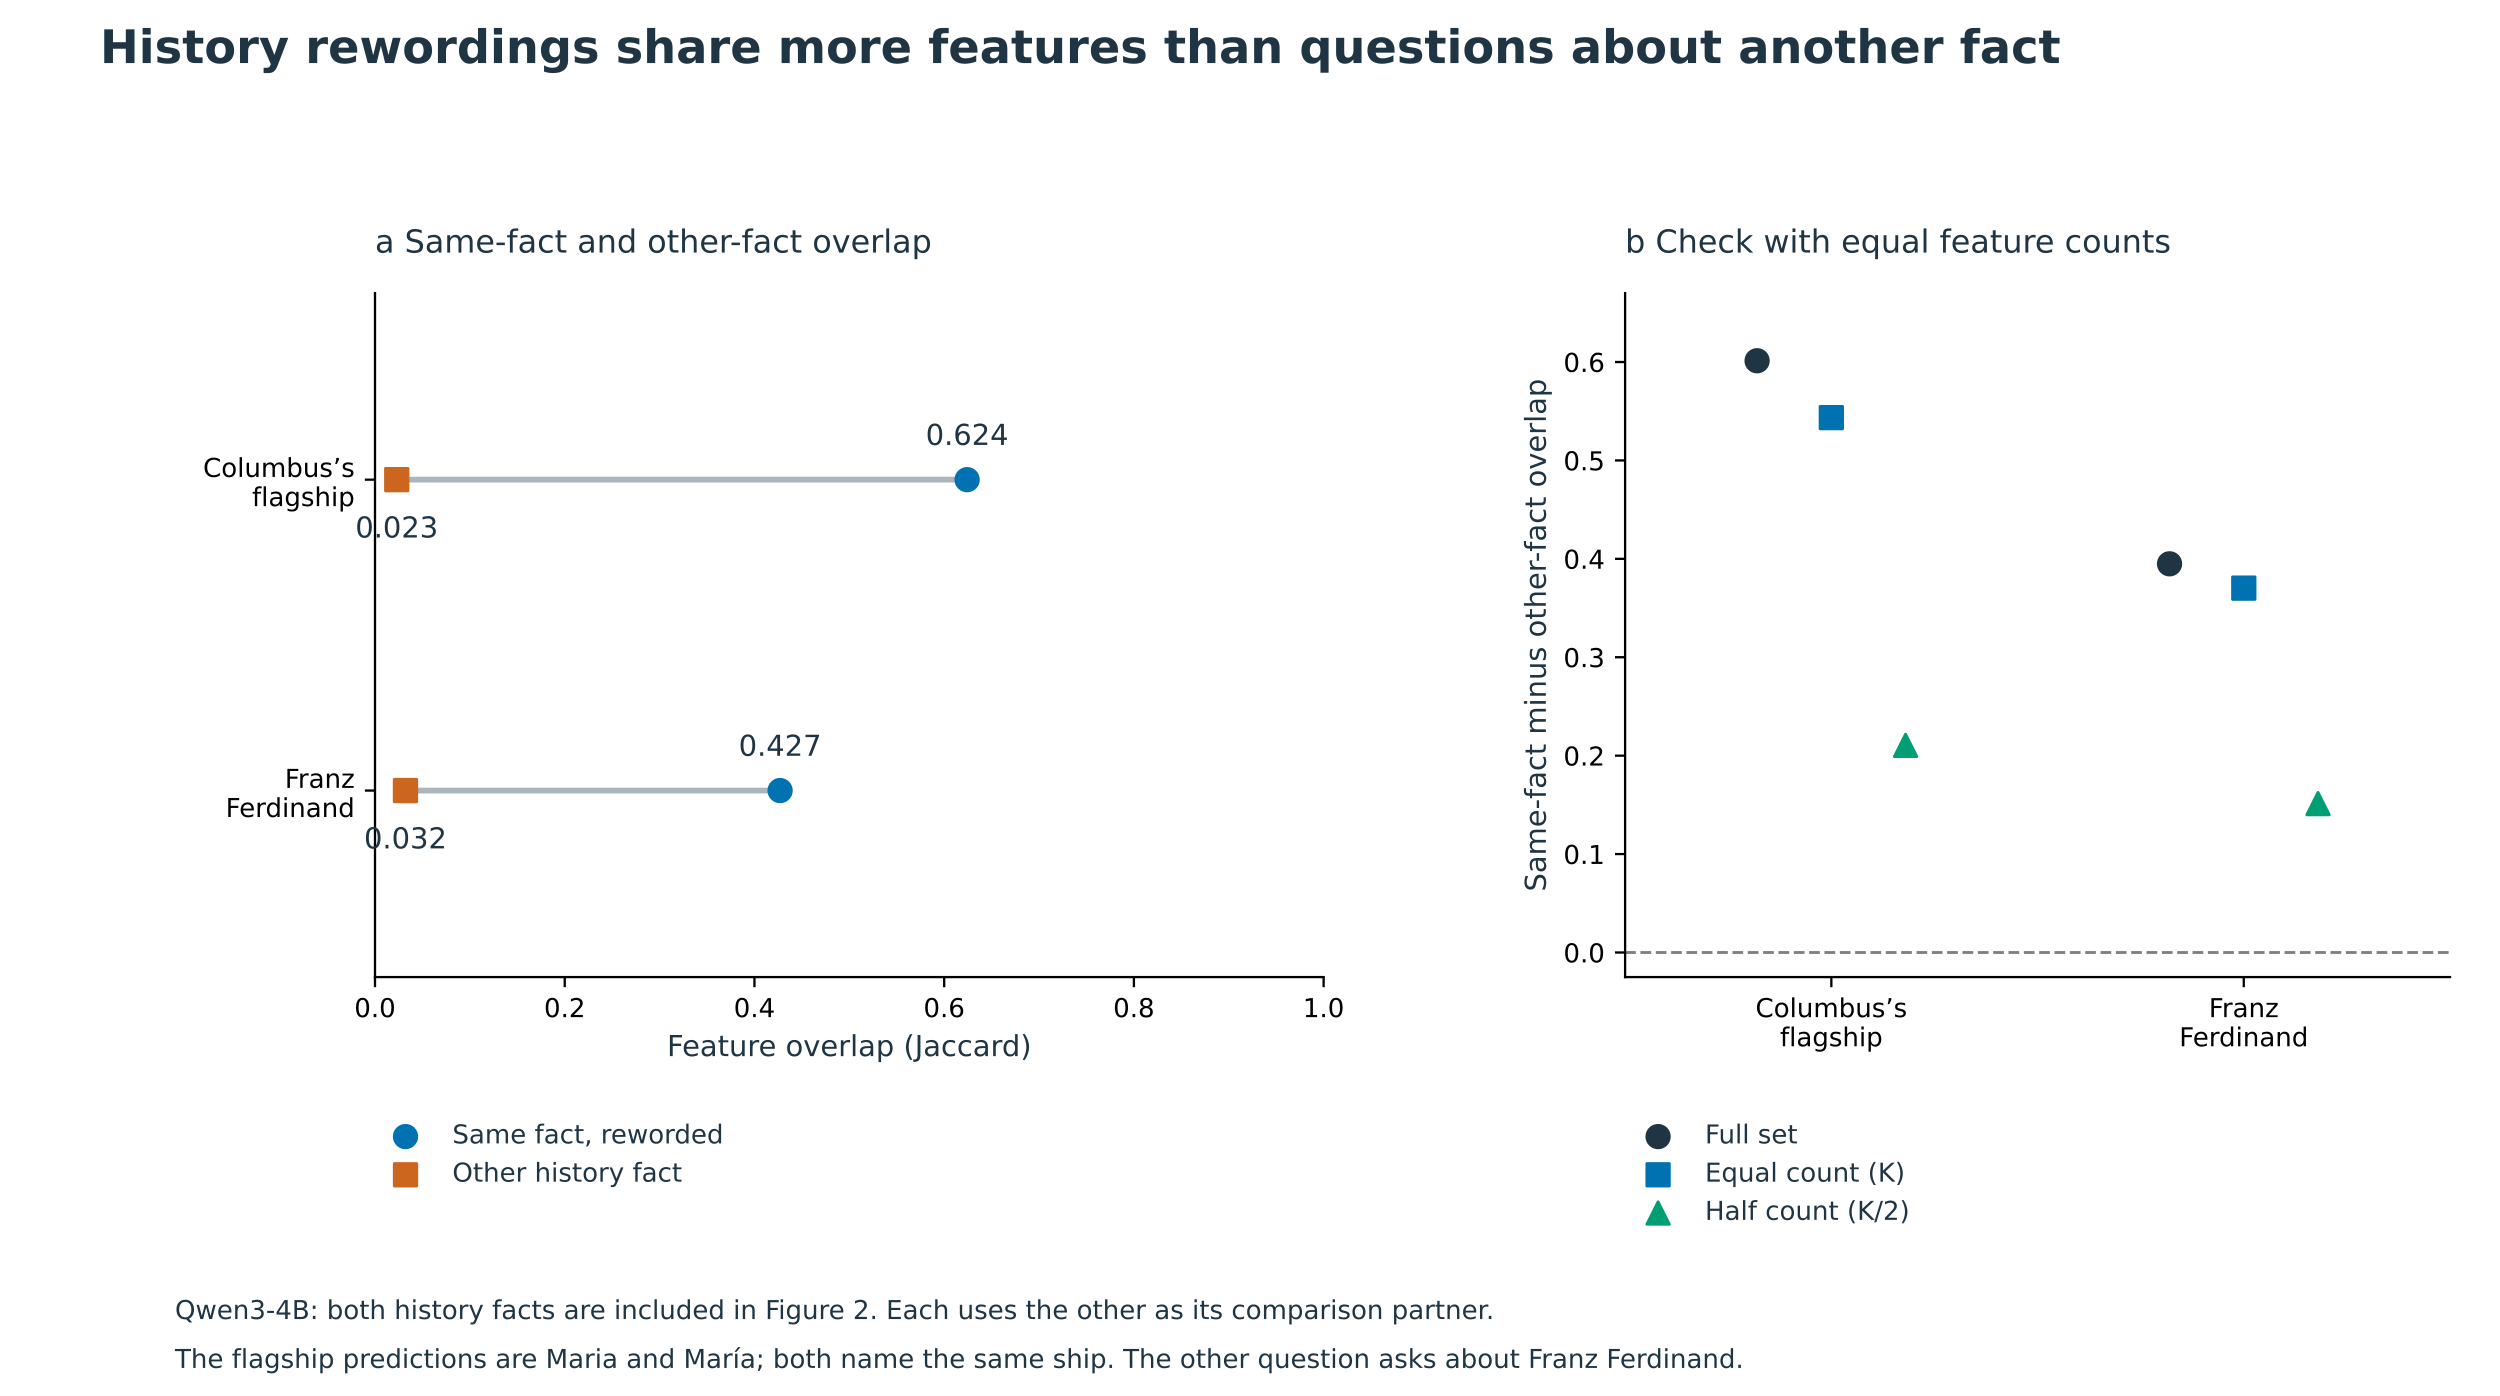
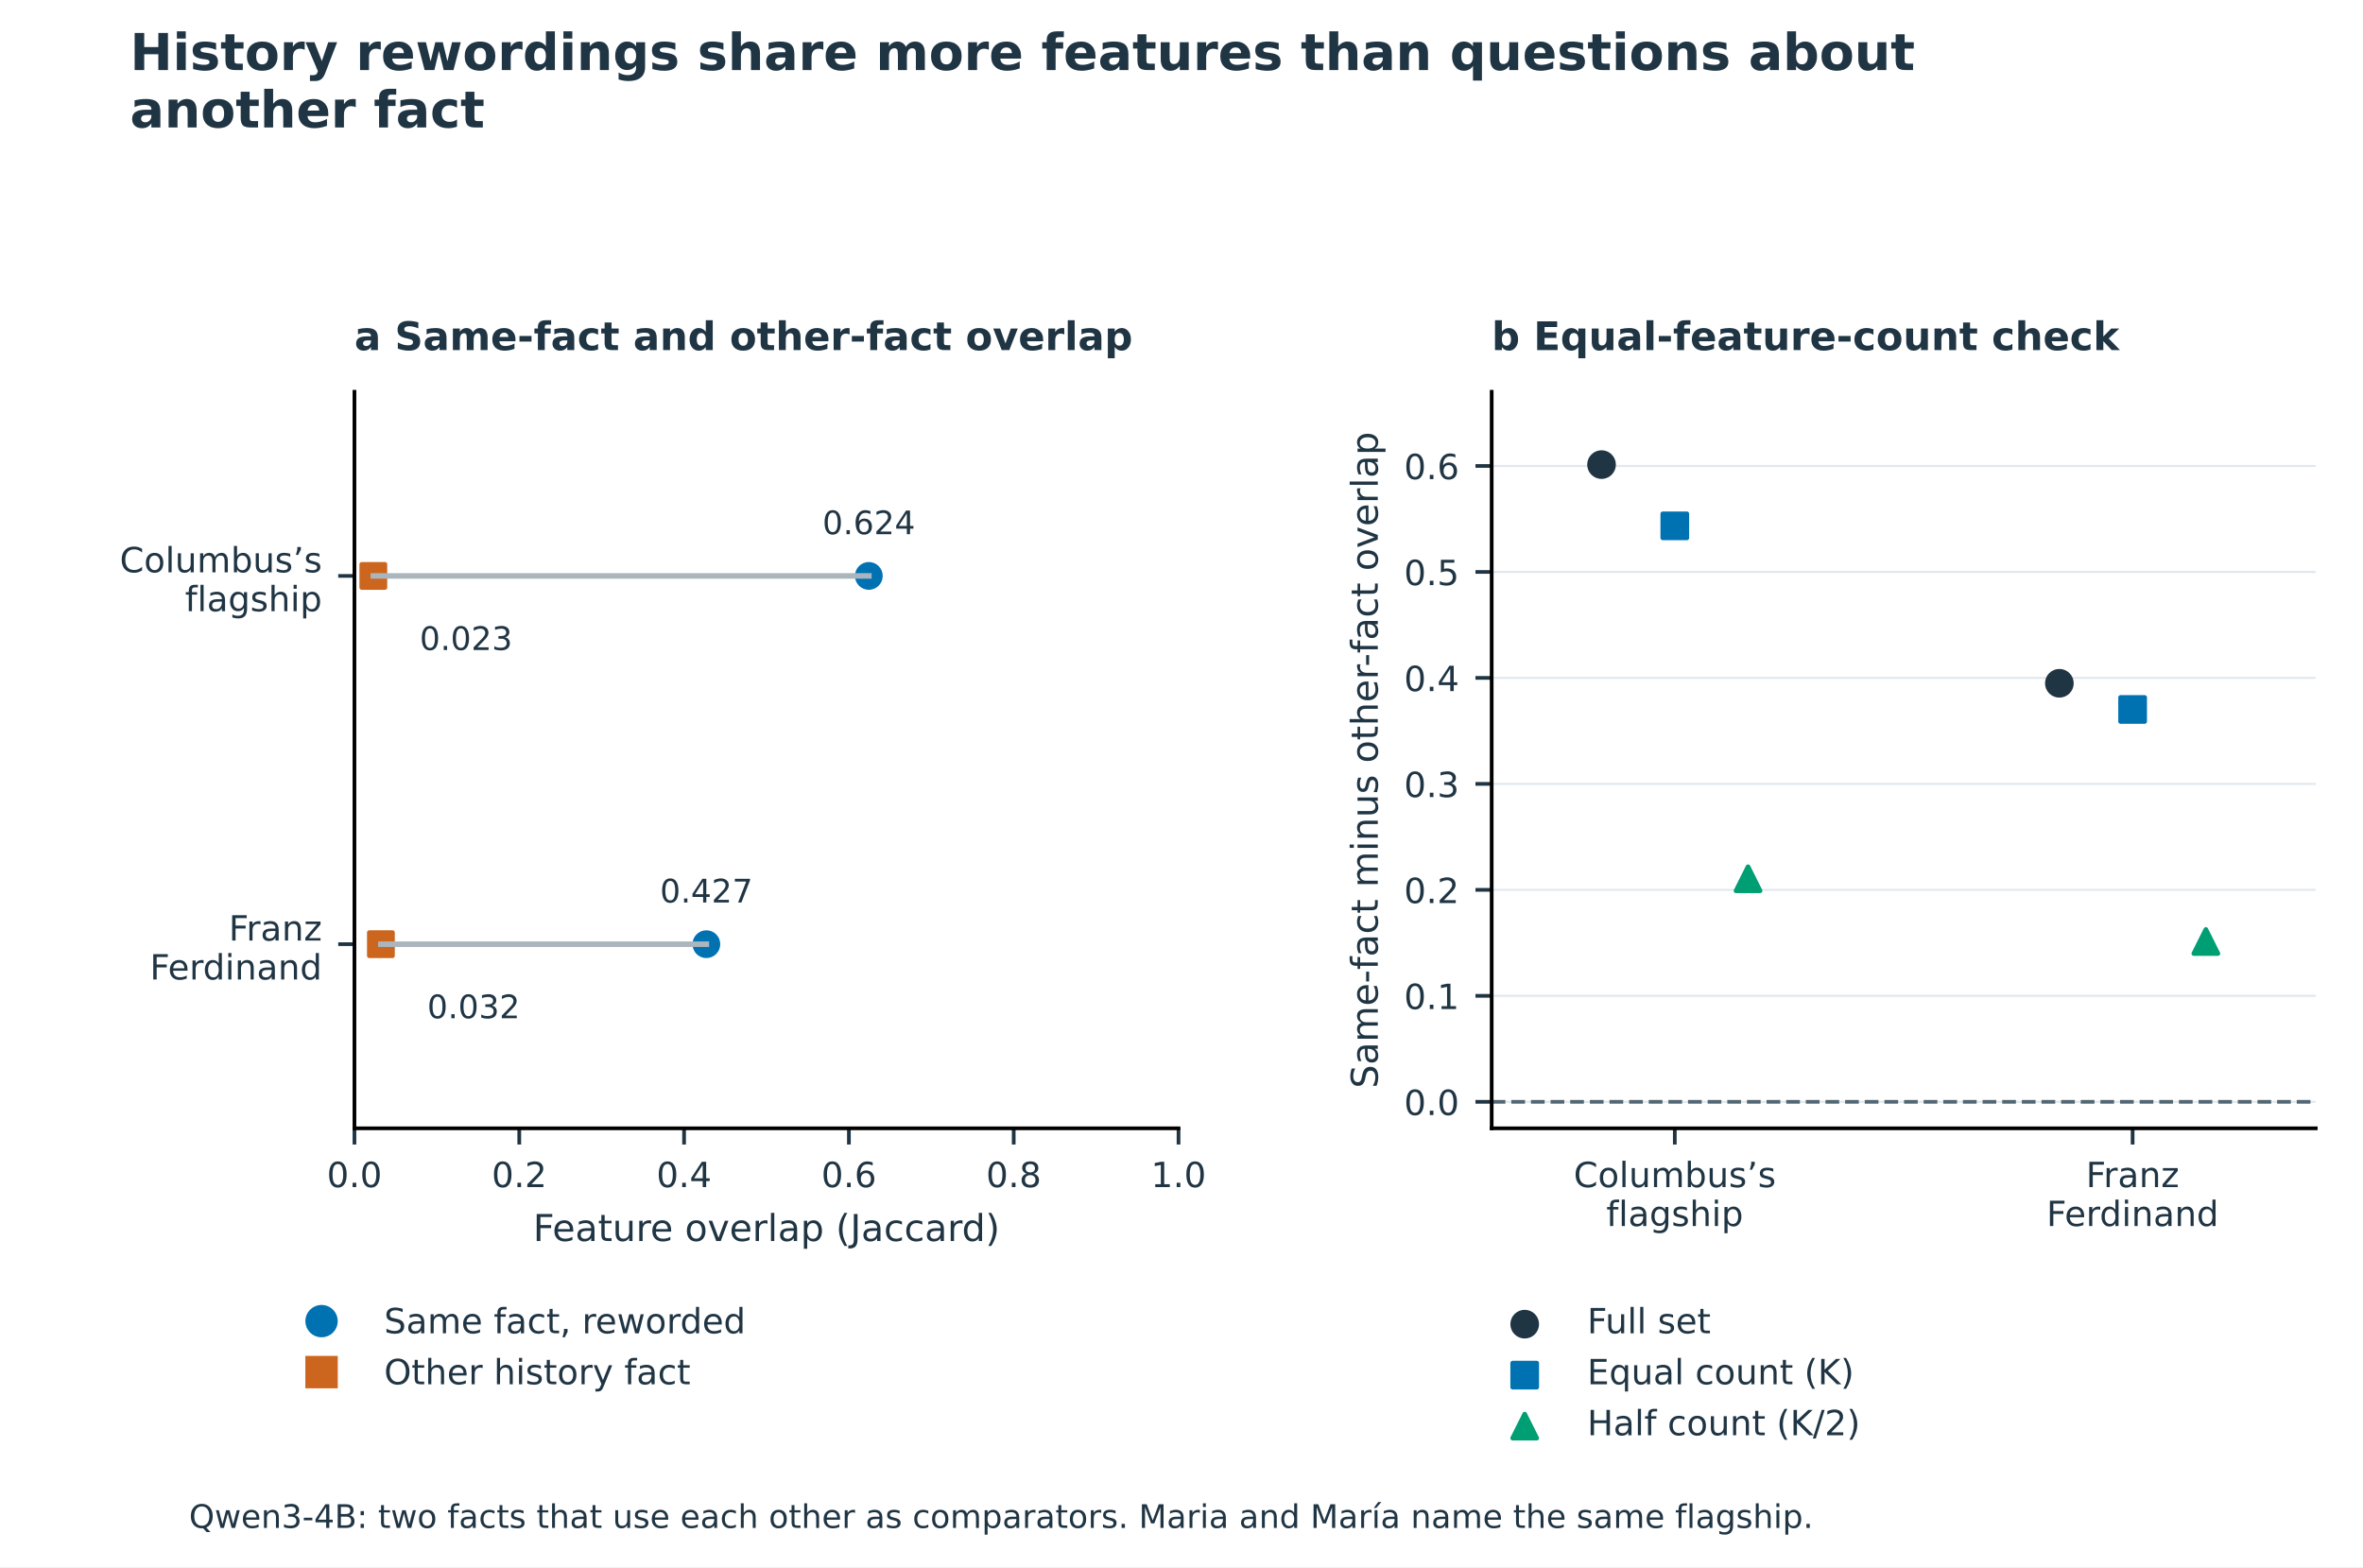
- <svg xmlns="http://www.w3.org/2000/svg" xmlns:xlink="http://www.w3.org/1999/xlink" width="864pt" height="482.4pt" viewBox="0 0 864 482.4" version="1.1">
+ <svg xmlns="http://www.w3.org/2000/svg" xmlns:xlink="http://www.w3.org/1999/xlink" width="510.236pt" height="338.4pt" viewBox="0 0 510.236 338.4" version="1.1">
  <defs>
    <style type="text/css">*{stroke-linejoin: round; stroke-linecap: butt}</style>
  </defs>
  <g id="figure_1">
    <g id="patch_1">
-       <path d="M 0 482.4  L 864 482.4  L 864 0  L 0 0  z " style="fill: #ffffff" />
+       <path d="M 0 338.4  L 510.236 338.4  L 510.236 0  L 0 0  z " style="fill: #ffffff" />
    </g>
    <g id="axes_1">
      <g id="patch_2">
-         <path d="M 129.6 337.68  L 457.443 337.68  L 457.443 101.304  L 129.6 101.304  z " style="fill: #ffffff" />
+         <path d="M 76.535 243.648  L 254.475 243.648  L 254.475 84.6  L 76.535 84.6  z " style="fill: #ffffff" />
+       </g>
+       <g id="PathCollection_1">
+         <defs>
+           <path id="m65e1bdd984" d="M 0 2.5  C 0.663 2.5 1.299 2.237 1.768 1.768  C 2.237 1.299 2.5 0.663 2.5 0  C 2.5 -0.663 2.237 -1.299 1.768 -1.768  C 1.299 -2.237 0.663 -2.5 0 -2.5  C -0.663 -2.5 -1.299 -2.237 -1.768 -1.768  C -2.237 -1.299 -2.5 -0.663 -2.5 0  C -2.5 0.663 -2.237 1.299 -1.768 1.768  C -1.299 2.237 -0.663 2.5 0 2.5  z " style="stroke: #0072b2" />
+         </defs>
+         <g clip-path="url(#p263974d96a)">
+           <use xlink:href="#m65e1bdd984" x="187.604" y="124.362" style="fill: #0072b2; stroke: #0072b2" />
+         </g>
+       </g>
+       <g id="PathCollection_2">
+         <defs>
+           <path id="mbc647b4aac" d="M -2.5 2.5  L 2.5 2.5  L 2.5 -2.5  L -2.5 -2.5  z " style="stroke: #cc651d" />
+         </defs>
+         <g clip-path="url(#p263974d96a)">
+           <use xlink:href="#mbc647b4aac" x="80.612" y="124.362" style="fill: #cc651d; stroke: #cc651d" />
+         </g>
+       </g>
+       <g id="PathCollection_3">
+         <g clip-path="url(#p263974d96a)">
+           <use xlink:href="#m65e1bdd984" x="152.523" y="203.886" style="fill: #0072b2; stroke: #0072b2" />
+         </g>
+       </g>
+       <g id="PathCollection_4">
+         <g clip-path="url(#p263974d96a)">
+           <use xlink:href="#mbc647b4aac" x="82.248" y="203.886" style="fill: #cc651d; stroke: #cc651d" />
+         </g>
      </g>
      <g id="matplotlib.axis_1">
        <g id="xtick_1">
          <g id="line2d_1">
            <defs>
-               <path id="m404254a4e1" d="M 0 0  L 0 3.5  " style="stroke: #000000; stroke-width: 0.8" />
+               <path id="m24f43f0d2e" d="M 0 0  L 0 3.5  " style="stroke: #203544; stroke-width: 0.8" />
            </defs>
            <g>
-               <use xlink:href="#m404254a4e1" x="129.6" y="337.68" style="stroke: #000000; stroke-width: 0.8" />
+               <use xlink:href="#m24f43f0d2e" x="76.535" y="243.648" style="fill: #203544; stroke: #203544; stroke-width: 0.8" />
            </g>
          </g>
          <g id="text_1">
-             <text style="font-size: 9px; font-family: 'DejaVu Sans'; text-anchor: middle" x="129.6" y="351.519" transform="rotate(-0 129.6 351.5186)">0.0</text>
+             <text style="font-size: 7.5px; font-family: 'DejaVu Sans'; text-anchor: middle; fill: #203544" x="76.535" y="256.347" transform="rotate(-0 76.53543 256.3468)">0.0</text>
          </g>
        </g>
        <g id="xtick_2">
          <g id="line2d_2">
            <g>
-               <use xlink:href="#m404254a4e1" x="195.169" y="337.68" style="stroke: #000000; stroke-width: 0.8" />
+               <use xlink:href="#m24f43f0d2e" x="112.123" y="243.648" style="fill: #203544; stroke: #203544; stroke-width: 0.8" />
            </g>
          </g>
          <g id="text_2">
-             <text style="font-size: 9px; font-family: 'DejaVu Sans'; text-anchor: middle" x="195.169" y="351.519" transform="rotate(-0 195.1685 351.5186)">0.2</text>
+             <text style="font-size: 7.5px; font-family: 'DejaVu Sans'; text-anchor: middle; fill: #203544" x="112.123" y="256.347" transform="rotate(-0 112.1233 256.3468)">0.2</text>
          </g>
        </g>
        <g id="xtick_3">
          <g id="line2d_3">
            <g>
-               <use xlink:href="#m404254a4e1" x="260.737" y="337.68" style="stroke: #000000; stroke-width: 0.8" />
+               <use xlink:href="#m24f43f0d2e" x="147.711" y="243.648" style="fill: #203544; stroke: #203544; stroke-width: 0.8" />
            </g>
          </g>
          <g id="text_3">
-             <text style="font-size: 9px; font-family: 'DejaVu Sans'; text-anchor: middle" x="260.737" y="351.519" transform="rotate(-0 260.737 351.5186)">0.4</text>
+             <text style="font-size: 7.5px; font-family: 'DejaVu Sans'; text-anchor: middle; fill: #203544" x="147.711" y="256.347" transform="rotate(-0 147.7112 256.3468)">0.4</text>
          </g>
        </g>
        <g id="xtick_4">
          <g id="line2d_4">
            <g>
-               <use xlink:href="#m404254a4e1" x="326.306" y="337.68" style="stroke: #000000; stroke-width: 0.8" />
+               <use xlink:href="#m24f43f0d2e" x="183.299" y="243.648" style="fill: #203544; stroke: #203544; stroke-width: 0.8" />
            </g>
          </g>
          <g id="text_4">
-             <text style="font-size: 9px; font-family: 'DejaVu Sans'; text-anchor: middle" x="326.306" y="351.519" transform="rotate(-0 326.3055 351.5186)">0.6</text>
+             <text style="font-size: 7.5px; font-family: 'DejaVu Sans'; text-anchor: middle; fill: #203544" x="183.299" y="256.347" transform="rotate(-0 183.2991 256.3468)">0.6</text>
          </g>
        </g>
        <g id="xtick_5">
          <g id="line2d_5">
            <g>
-               <use xlink:href="#m404254a4e1" x="391.874" y="337.68" style="stroke: #000000; stroke-width: 0.8" />
+               <use xlink:href="#m24f43f0d2e" x="218.887" y="243.648" style="fill: #203544; stroke: #203544; stroke-width: 0.8" />
            </g>
          </g>
          <g id="text_5">
-             <text style="font-size: 9px; font-family: 'DejaVu Sans'; text-anchor: middle" x="391.874" y="351.519" transform="rotate(-0 391.8741 351.5186)">0.8</text>
+             <text style="font-size: 7.5px; font-family: 'DejaVu Sans'; text-anchor: middle; fill: #203544" x="218.887" y="256.347" transform="rotate(-0 218.8871 256.3468)">0.8</text>
          </g>
        </g>
        <g id="xtick_6">
          <g id="line2d_6">
            <g>
-               <use xlink:href="#m404254a4e1" x="457.443" y="337.68" style="stroke: #000000; stroke-width: 0.8" />
+               <use xlink:href="#m24f43f0d2e" x="254.475" y="243.648" style="fill: #203544; stroke: #203544; stroke-width: 0.8" />
            </g>
          </g>
          <g id="text_6">
-             <text style="font-size: 9px; font-family: 'DejaVu Sans'; text-anchor: middle" x="457.443" y="351.519" transform="rotate(-0 457.4426 351.5186)">1.0</text>
+             <text style="font-size: 7.5px; font-family: 'DejaVu Sans'; text-anchor: middle; fill: #203544" x="254.475" y="256.347" transform="rotate(-0 254.475 256.3468)">1.0</text>
          </g>
        </g>
        <g id="text_7">
-           <text style="font-size: 10px; font-family: 'DejaVu Sans'; text-anchor: middle; fill: #203544" x="293.521" y="364.989" transform="rotate(-0 293.5213 364.9887)">Feature overlap (Jaccard)</text>
+           <text style="font-size: 8px; font-family: 'DejaVu Sans'; text-anchor: middle; fill: #203544" x="165.505" y="267.985" transform="rotate(-0 165.5052 267.9853)">Feature overlap (Jaccard)</text>
        </g>
      </g>
      <g id="matplotlib.axis_2">
        <g id="ytick_1">
          <g id="line2d_7">
            <defs>
-               <path id="m08bac86998" d="M 0 0  L -3.5 0  " style="stroke: #000000; stroke-width: 0.8" />
+               <path id="m88d6ec4f6f" d="M 0 0  L -3.5 0  " style="stroke: #203544; stroke-width: 0.8" />
            </defs>
            <g>
-               <use xlink:href="#m08bac86998" x="129.6" y="165.77" style="stroke: #000000; stroke-width: 0.8" />
+               <use xlink:href="#m88d6ec4f6f" x="76.535" y="124.362" style="fill: #203544; stroke: #203544; stroke-width: 0.8" />
            </g>
          </g>
          <g id="text_8">
-             <text style="font-size: 9px; font-family: 'DejaVu Sans'" transform="translate(70.18344 164.8343)">Columbus’s</text>
-             <text style="font-size: 9px; font-family: 'DejaVu Sans'" transform="translate(87.09641 174.9124)">flagship</text>
+             <text style="font-size: 7.5px; font-family: 'DejaVu Sans'; fill: #203544" transform="translate(25.85496 123.5821)">Columbus’s</text>
+             <text style="font-size: 7.5px; font-family: 'DejaVu Sans'; fill: #203544" transform="translate(39.94911 131.9805)">flagship</text>
          </g>
        </g>
        <g id="ytick_2">
          <g id="line2d_8">
            <g>
-               <use xlink:href="#m08bac86998" x="129.6" y="273.214" style="stroke: #000000; stroke-width: 0.8" />
+               <use xlink:href="#m88d6ec4f6f" x="76.535" y="203.886" style="fill: #203544; stroke: #203544; stroke-width: 0.8" />
            </g>
          </g>
          <g id="text_9">
-             <text style="font-size: 9px; font-family: 'DejaVu Sans'" transform="translate(98.43359 272.278)">Franz</text>
-             <text style="font-size: 9px; font-family: 'DejaVu Sans'" transform="translate(77.98812 282.356)">Ferdinand</text>
+             <text style="font-size: 7.5px; font-family: 'DejaVu Sans'; fill: #203544" transform="translate(49.39676 203.1061)">Franz</text>
+             <text style="font-size: 7.5px; font-family: 'DejaVu Sans'; fill: #203544" transform="translate(32.35887 211.5045)">Ferdinand</text>
          </g>
        </g>
      </g>
      <g id="line2d_9">
-         <path d="M 137.111 165.77  L 334.237 165.77  " clip-path="url(#pac87041b90)" style="fill: none; stroke: #aab5bd; stroke-width: 2; stroke-linecap: square" />
+         <path d="M 80.612 124.362  L 187.604 124.362  " clip-path="url(#p263974d96a)" style="fill: none; stroke: #aab5bd; stroke-width: 1.2; stroke-linecap: square" />
      </g>
      <g id="line2d_10">
-         <path d="M 140.124 273.214  L 269.602 273.214  " clip-path="url(#pac87041b90)" style="fill: none; stroke: #aab5bd; stroke-width: 2; stroke-linecap: square" />
+         <path d="M 82.248 203.886  L 152.523 203.886  " clip-path="url(#p263974d96a)" style="fill: none; stroke: #aab5bd; stroke-width: 1.2; stroke-linecap: square" />
      </g>
      <g id="patch_3">
-         <path d="M 129.6 337.68  L 129.6 101.304  " style="fill: none; stroke: #000000; stroke-width: 0.8; stroke-linejoin: miter; stroke-linecap: square" />
+         <path d="M 76.535 243.648  L 76.535 84.6  " style="fill: none; stroke: #000000; stroke-width: 0.8; stroke-linejoin: miter; stroke-linecap: square" />
      </g>
      <g id="patch_4">
-         <path d="M 129.6 337.68  L 457.443 337.68  " style="fill: none; stroke: #000000; stroke-width: 0.8; stroke-linejoin: miter; stroke-linecap: square" />
-       </g>
-       <g id="PathCollection_1">
-         <defs>
-           <path id="mde30de7297" d="M 0 3.873  C 1.027 3.873 2.012 3.465 2.739 2.739  C 3.465 2.012 3.873 1.027 3.873 0  C 3.873 -1.027 3.465 -2.012 2.739 -2.739  C 2.012 -3.465 1.027 -3.873 0 -3.873  C -1.027 -3.873 -2.012 -3.465 -2.739 -2.739  C -3.465 -2.012 -3.873 -1.027 -3.873 0  C -3.873 1.027 -3.465 2.012 -2.739 2.739  C -2.012 3.465 -1.027 3.873 0 3.873  z " style="stroke: #0072b2" />
-         </defs>
-         <g clip-path="url(#pac87041b90)">
-           <use xlink:href="#mde30de7297" x="334.237" y="165.77" style="fill: #0072b2; stroke: #0072b2" />
-         </g>
+         <path d="M 76.535 243.648  L 254.475 243.648  " style="fill: none; stroke: #000000; stroke-width: 0.8; stroke-linejoin: miter; stroke-linecap: square" />
      </g>
      <g id="text_10">
-         <text style="font-size: 10px; font-family: 'DejaVu Sans'; text-anchor: middle; fill: #203544" x="334.237" y="153.77" transform="rotate(-0 334.2367 153.7702)">0.624</text>
-       </g>
-       <g id="PathCollection_2">
-         <defs>
-           <path id="m3036080f7c" d="M -3.873 3.873  L 3.873 3.873  L 3.873 -3.873  L -3.873 -3.873  z " style="stroke: #cc651d" />
-         </defs>
-         <g clip-path="url(#pac87041b90)">
-           <use xlink:href="#m3036080f7c" x="137.111" y="165.77" style="fill: #cc651d; stroke: #cc651d" />
-         </g>
+         <text style="font-size: 7px; font-family: 'DejaVu Sans'; text-anchor: middle; fill: #203544" x="187.604" y="115.362" transform="rotate(-0 187.6039 115.362)">0.624</text>
      </g>
      <g id="text_11">
-         <text style="font-size: 10px; font-family: 'DejaVu Sans'; text-anchor: middle; fill: #203544" x="137.111" y="185.77" transform="rotate(-0 137.1107 185.7702)">0.023</text>
-       </g>
-       <g id="PathCollection_3">
-         <g clip-path="url(#pac87041b90)">
-           <use xlink:href="#mde30de7297" x="269.602" y="273.214" style="fill: #0072b2; stroke: #0072b2" />
-         </g>
+         <text style="font-size: 7px; font-family: 'DejaVu Sans'; text-anchor: start; fill: #203544" x="90.612" y="140.362" transform="rotate(-0 90.61194 140.362)">0.023</text>
      </g>
      <g id="text_12">
-         <text style="font-size: 10px; font-family: 'DejaVu Sans'; text-anchor: middle; fill: #203544" x="269.602" y="261.214" transform="rotate(-0 269.602 261.2138)">0.427</text>
-       </g>
-       <g id="PathCollection_4">
-         <g clip-path="url(#pac87041b90)">
-           <use xlink:href="#m3036080f7c" x="140.124" y="273.214" style="fill: #cc651d; stroke: #cc651d" />
-         </g>
+         <text style="font-size: 7px; font-family: 'DejaVu Sans'; text-anchor: middle; fill: #203544" x="152.523" y="194.886" transform="rotate(-0 152.5228 194.886)">0.427</text>
      </g>
      <g id="text_13">
-         <text style="font-size: 10px; font-family: 'DejaVu Sans'; text-anchor: middle; fill: #203544" x="140.124" y="293.214" transform="rotate(-0 140.1243 293.2138)">0.032</text>
+         <text style="font-size: 7px; font-family: 'DejaVu Sans'; text-anchor: start; fill: #203544" x="92.248" y="219.886" transform="rotate(-0 92.2476 219.886)">0.032</text>
      </g>
      <g id="text_14">
-         <text style="font-size: 11px; font-family: 'DejaVu Sans'; text-anchor: start; fill: #203544" x="129.6" y="87.304" transform="rotate(-0 129.6 87.304)">a  Same-fact and other-fact overlap</text>
+         <text style="font-weight: 700; font-size: 8.5px; font-family: 'DejaVu Sans'; text-anchor: start; fill: #203544" x="76.535" y="75.6" transform="rotate(-0 76.53543 75.6)">a  Same-fact and other-fact overlap</text>
      </g>
      <g id="legend_1">
-         <g id="PathCollection_5">
+         <g id="line2d_11">
+           <defs>
+             <path id="m28b3f354b6" d="M 0 3  C 0.796 3 1.559 2.684 2.121 2.121  C 2.684 1.559 3 0.796 3 0  C 3 -0.796 2.684 -1.559 2.121 -2.121  C 1.559 -2.684 0.796 -3 0 -3  C -0.796 -3 -1.559 -2.684 -2.121 -2.121  C -2.684 -1.559 -3 -0.796 -3 0  C -3 0.796 -2.684 1.559 -2.121 2.121  C -1.559 2.684 -0.796 3 0 3  z " style="stroke: #0072b2" />
+           </defs>
          <g>
-             <use xlink:href="#mde30de7297" x="140.143" y="392.804" style="fill: #0072b2; stroke: #0072b2" />
+             <use xlink:href="#m28b3f354b6" x="69.433" y="285.281" style="fill: #0072b2; stroke: #0072b2" />
          </g>
        </g>
        <g id="text_15">
-           <text style="font-size: 9px; font-family: 'DejaVu Sans'; text-anchor: start; fill: #203544" x="156.343" y="395.166" transform="rotate(-0 156.3431 395.1663)">Same fact, reworded</text>
-         </g>
-         <g id="PathCollection_6">
+           <text style="font-size: 7.5px; font-family: 'DejaVu Sans'; text-anchor: start; fill: #203544" x="82.933" y="287.906" transform="rotate(-0 82.93269 287.9064)">Same fact, reworded</text>
+         </g>
+         <g id="line2d_12">
+           <defs>
+             <path id="m0d79f94859" d="M -3 3  L 3 3  L 3 -3  L -3 -3  z " style="stroke: #cc651d; stroke-linejoin: miter" />
+           </defs>
          <g>
-             <use xlink:href="#m3036080f7c" x="140.143" y="406.014" style="fill: #cc651d; stroke: #cc651d" />
+             <use xlink:href="#m0d79f94859" x="69.433" y="296.29" style="fill: #cc651d; stroke: #cc651d; stroke-linejoin: miter" />
          </g>
        </g>
        <g id="text_16">
-           <text style="font-size: 9px; font-family: 'DejaVu Sans'; text-anchor: start; fill: #203544" x="156.343" y="408.377" transform="rotate(-0 156.3431 408.3766)">Other history fact</text>
+           <text style="font-size: 7.5px; font-family: 'DejaVu Sans'; text-anchor: start; fill: #203544" x="82.933" y="298.915" transform="rotate(-0 82.93269 298.915)">Other history fact</text>
        </g>
      </g>
    </g>
    <g id="axes_2">
      <g id="patch_5">
-         <path d="M 561.639 337.68  L 846.72 337.68  L 846.72 101.304  L 561.639 101.304  z " style="fill: #ffffff" />
+         <path d="M 322.092 243.648  L 500.031 243.648  L 500.031 84.6  L 322.092 84.6  z " style="fill: #ffffff" />
+       </g>
+       <g id="matplotlib.axis_3">
+         <g id="xtick_7">
+           <g id="line2d_13">
+             <g>
+               <use xlink:href="#m24f43f0d2e" x="361.634" y="243.648" style="fill: #203544; stroke: #203544; stroke-width: 0.8" />
+             </g>
+           </g>
+           <g id="text_17">
+             <text style="font-size: 7.5px; font-family: 'DejaVu Sans'; fill: #203544" transform="translate(339.7939 256.3468)">Columbus’s</text>
+             <text style="font-size: 7.5px; font-family: 'DejaVu Sans'; fill: #203544" transform="translate(346.8409 264.7452)">flagship</text>
+           </g>
+         </g>
+         <g id="xtick_8">
+           <g id="line2d_14">
+             <g>
+               <use xlink:href="#m24f43f0d2e" x="460.489" y="243.648" style="fill: #203544; stroke: #203544; stroke-width: 0.8" />
+             </g>
+           </g>
+           <g id="text_18">
+             <text style="font-size: 7.5px; font-family: 'DejaVu Sans'; fill: #203544" transform="translate(450.42 256.3468)">Franz</text>
+             <text style="font-size: 7.5px; font-family: 'DejaVu Sans'; fill: #203544" transform="translate(441.9011 264.7452)">Ferdinand</text>
+           </g>
+         </g>
+       </g>
+       <g id="matplotlib.axis_4">
+         <g id="ytick_3">
+           <g id="line2d_15">
+             <path d="M 322.092 237.927  L 500.031 237.927  " clip-path="url(#p75a939b478)" style="fill: none; stroke: #d6e0e6; stroke-opacity: 0.75; stroke-width: 0.45; stroke-linecap: square" />
+           </g>
+           <g id="line2d_16">
+             <g>
+               <use xlink:href="#m88d6ec4f6f" x="322.092" y="237.927" style="fill: #203544; stroke: #203544; stroke-width: 0.8" />
+             </g>
+           </g>
+           <g id="text_19">
+             <text style="font-size: 7.5px; font-family: 'DejaVu Sans'; text-anchor: end; fill: #203544" x="315.092" y="240.776" transform="rotate(-0 315.092 240.7763)">0.0</text>
+           </g>
+         </g>
+         <g id="ytick_4">
+           <g id="line2d_17">
+             <path d="M 322.092 215.042  L 500.031 215.042  " clip-path="url(#p75a939b478)" style="fill: none; stroke: #d6e0e6; stroke-opacity: 0.75; stroke-width: 0.45; stroke-linecap: square" />
+           </g>
+           <g id="line2d_18">
+             <g>
+               <use xlink:href="#m88d6ec4f6f" x="322.092" y="215.042" style="fill: #203544; stroke: #203544; stroke-width: 0.8" />
+             </g>
+           </g>
+           <g id="text_20">
+             <text style="font-size: 7.5px; font-family: 'DejaVu Sans'; text-anchor: end; fill: #203544" x="315.092" y="217.892" transform="rotate(-0 315.092 217.8917)">0.1</text>
+           </g>
+         </g>
+         <g id="ytick_5">
+           <g id="line2d_19">
+             <path d="M 322.092 192.158  L 500.031 192.158  " clip-path="url(#p75a939b478)" style="fill: none; stroke: #d6e0e6; stroke-opacity: 0.75; stroke-width: 0.45; stroke-linecap: square" />
+           </g>
+           <g id="line2d_20">
+             <g>
+               <use xlink:href="#m88d6ec4f6f" x="322.092" y="192.158" style="fill: #203544; stroke: #203544; stroke-width: 0.8" />
+             </g>
+           </g>
+           <g id="text_21">
+             <text style="font-size: 7.5px; font-family: 'DejaVu Sans'; text-anchor: end; fill: #203544" x="315.092" y="195.007" transform="rotate(-0 315.092 195.0071)">0.2</text>
+           </g>
+         </g>
+         <g id="ytick_6">
+           <g id="line2d_21">
+             <path d="M 322.092 169.273  L 500.031 169.273  " clip-path="url(#p75a939b478)" style="fill: none; stroke: #d6e0e6; stroke-opacity: 0.75; stroke-width: 0.45; stroke-linecap: square" />
+           </g>
+           <g id="line2d_22">
+             <g>
+               <use xlink:href="#m88d6ec4f6f" x="322.092" y="169.273" style="fill: #203544; stroke: #203544; stroke-width: 0.8" />
+             </g>
+           </g>
+           <g id="text_22">
+             <text style="font-size: 7.5px; font-family: 'DejaVu Sans'; text-anchor: end; fill: #203544" x="315.092" y="172.122" transform="rotate(-0 315.092 172.1224)">0.3</text>
+           </g>
+         </g>
+         <g id="ytick_7">
+           <g id="line2d_23">
+             <path d="M 322.092 146.388  L 500.031 146.388  " clip-path="url(#p75a939b478)" style="fill: none; stroke: #d6e0e6; stroke-opacity: 0.75; stroke-width: 0.45; stroke-linecap: square" />
+           </g>
+           <g id="line2d_24">
+             <g>
+               <use xlink:href="#m88d6ec4f6f" x="322.092" y="146.388" style="fill: #203544; stroke: #203544; stroke-width: 0.8" />
+             </g>
+           </g>
+           <g id="text_23">
+             <text style="font-size: 7.5px; font-family: 'DejaVu Sans'; text-anchor: end; fill: #203544" x="315.092" y="149.238" transform="rotate(-0 315.092 149.2378)">0.4</text>
+           </g>
+         </g>
+         <g id="ytick_8">
+           <g id="line2d_25">
+             <path d="M 322.092 123.504  L 500.031 123.504  " clip-path="url(#p75a939b478)" style="fill: none; stroke: #d6e0e6; stroke-opacity: 0.75; stroke-width: 0.45; stroke-linecap: square" />
+           </g>
+           <g id="line2d_26">
+             <g>
+               <use xlink:href="#m88d6ec4f6f" x="322.092" y="123.504" style="fill: #203544; stroke: #203544; stroke-width: 0.8" />
+             </g>
+           </g>
+           <g id="text_24">
+             <text style="font-size: 7.5px; font-family: 'DejaVu Sans'; text-anchor: end; fill: #203544" x="315.092" y="126.353" transform="rotate(-0 315.092 126.3532)">0.5</text>
+           </g>
+         </g>
+         <g id="ytick_9">
+           <g id="line2d_27">
+             <path d="M 322.092 100.619  L 500.031 100.619  " clip-path="url(#p75a939b478)" style="fill: none; stroke: #d6e0e6; stroke-opacity: 0.75; stroke-width: 0.45; stroke-linecap: square" />
+           </g>
+           <g id="line2d_28">
+             <g>
+               <use xlink:href="#m88d6ec4f6f" x="322.092" y="100.619" style="fill: #203544; stroke: #203544; stroke-width: 0.8" />
+             </g>
+           </g>
+           <g id="text_25">
+             <text style="font-size: 7.5px; font-family: 'DejaVu Sans'; text-anchor: end; fill: #203544" x="315.092" y="103.469" transform="rotate(-0 315.092 103.4686)">0.6</text>
+           </g>
+         </g>
+         <g id="text_26">
+           <text style="font-size: 8px; font-family: 'DejaVu Sans'; text-anchor: middle; fill: #203544" x="297.501" y="164.124" transform="rotate(-90 297.5009 164.124)">Same-fact minus other-fact overlap</text>
+         </g>
+       </g>
+       <g id="PathCollection_5">
+         <defs>
+           <path id="m87fbf07c6d" d="M 0 2.598  C 0.689 2.598 1.35 2.324 1.837 1.837  C 2.324 1.35 2.598 0.689 2.598 0  C 2.598 -0.689 2.324 -1.35 1.837 -1.837  C 1.35 -2.324 0.689 -2.598 0 -2.598  C -0.689 -2.598 -1.35 -2.324 -1.837 -1.837  C -2.324 -1.35 -2.598 -0.689 -2.598 0  C -2.598 0.689 -2.324 1.35 -1.837 1.837  C -1.35 2.324 -0.689 2.598 0 2.598  z " style="stroke: #203544" />
+         </defs>
+         <g clip-path="url(#p75a939b478)">
+           <use xlink:href="#m87fbf07c6d" x="345.817" y="100.326" style="fill: #203544; stroke: #203544" />
+         </g>
+       </g>
+       <g id="PathCollection_6">
+         <defs>
+           <path id="m2be6daf40a" d="M -2.598 2.598  L 2.598 2.598  L 2.598 -2.598  L -2.598 -2.598  z " style="stroke: #0072b2" />
+         </defs>
+         <g clip-path="url(#p75a939b478)">
+           <use xlink:href="#m2be6daf40a" x="361.634" y="113.552" style="fill: #0072b2; stroke: #0072b2" />
+         </g>
      </g>
      <g id="PathCollection_7">
        <defs>
-           <path id="mca0698b747" d="M 0 3.873  C 1.027 3.873 2.012 3.465 2.739 2.739  C 3.465 2.012 3.873 1.027 3.873 0  C 3.873 -1.027 3.465 -2.012 2.739 -2.739  C 2.012 -3.465 1.027 -3.873 0 -3.873  C -1.027 -3.873 -2.012 -3.465 -2.739 -2.739  C -3.465 -2.012 -3.873 -1.027 -3.873 0  C -3.873 1.027 -3.465 2.012 -2.739 2.739  C -2.012 3.465 -1.027 3.873 0 3.873  z " style="stroke: #203544" />
+           <path id="m58d17ea91b" d="M 0 -2.598  L -2.598 2.598  L 2.598 2.598  z " style="stroke: #009e73" />
        </defs>
-         <g clip-path="url(#p086b742f9a)">
-           <use xlink:href="#mca0698b747" x="607.252" y="124.675" style="fill: #203544; stroke: #203544" />
+         <g clip-path="url(#p75a939b478)">
+           <use xlink:href="#m58d17ea91b" x="377.451" y="189.761" style="fill: #009e73; stroke: #009e73" />
        </g>
      </g>
      <g id="PathCollection_8">
-         <defs>
-           <path id="ma3f5aa6a11" d="M -3.873 3.873  L 3.873 3.873  L 3.873 -3.873  L -3.873 -3.873  z " style="stroke: #0072b2" />
-         </defs>
-         <g clip-path="url(#p086b742f9a)">
-           <use xlink:href="#ma3f5aa6a11" x="632.91" y="144.332" style="fill: #0072b2; stroke: #0072b2" />
+         <g clip-path="url(#p75a939b478)">
+           <use xlink:href="#m87fbf07c6d" x="444.673" y="147.547" style="fill: #203544; stroke: #203544" />
        </g>
      </g>
      <g id="PathCollection_9">
-         <defs>
-           <path id="m8a5ed0dd69" d="M 0 -3.873  L -3.873 3.873  L 3.873 3.873  z " style="stroke: #009e73" />
-         </defs>
-         <g clip-path="url(#p086b742f9a)">
-           <use xlink:href="#m8a5ed0dd69" x="658.567" y="257.594" style="fill: #009e73; stroke: #009e73" />
+         <g clip-path="url(#p75a939b478)">
+           <use xlink:href="#m2be6daf40a" x="460.489" y="153.199" style="fill: #0072b2; stroke: #0072b2" />
        </g>
      </g>
      <g id="PathCollection_10">
-         <g clip-path="url(#p086b742f9a)">
-           <use xlink:href="#mca0698b747" x="749.793" y="194.855" style="fill: #203544; stroke: #203544" />
-         </g>
-       </g>
-       <g id="PathCollection_11">
-         <g clip-path="url(#p086b742f9a)">
-           <use xlink:href="#ma3f5aa6a11" x="775.45" y="203.255" style="fill: #0072b2; stroke: #0072b2" />
-         </g>
-       </g>
-       <g id="PathCollection_12">
-         <g clip-path="url(#p086b742f9a)">
-           <use xlink:href="#m8a5ed0dd69" x="801.107" y="277.723" style="fill: #009e73; stroke: #009e73" />
-         </g>
-       </g>
-       <g id="matplotlib.axis_3">
-         <g id="xtick_7">
-           <g id="line2d_11">
-             <g>
-               <use xlink:href="#m404254a4e1" x="632.91" y="337.68" style="stroke: #000000; stroke-width: 0.8" />
-             </g>
-           </g>
-           <g id="text_17">
-             <text style="font-size: 9px; font-family: 'DejaVu Sans'" transform="translate(606.7013 351.5186)">Columbus’s</text>
-             <text style="font-size: 9px; font-family: 'DejaVu Sans'" transform="translate(615.1578 361.5966)">flagship</text>
-           </g>
-         </g>
-         <g id="xtick_8">
-           <g id="line2d_12">
-             <g>
-               <use xlink:href="#m404254a4e1" x="775.45" y="337.68" style="stroke: #000000; stroke-width: 0.8" />
-             </g>
-           </g>
-           <g id="text_18">
-             <text style="font-size: 9px; font-family: 'DejaVu Sans'" transform="translate(763.3667 351.5186)">Franz</text>
-             <text style="font-size: 9px; font-family: 'DejaVu Sans'" transform="translate(753.1439 361.5966)">Ferdinand</text>
-           </g>
-         </g>
-       </g>
-       <g id="matplotlib.axis_4">
-         <g id="ytick_3">
-           <g id="line2d_13">
-             <g>
-               <use xlink:href="#m08bac86998" x="561.639" y="329.177" style="stroke: #000000; stroke-width: 0.8" />
-             </g>
-           </g>
-           <g id="text_19">
-             <text style="font-size: 9px; font-family: 'DejaVu Sans'; text-anchor: end" x="554.639" y="332.597" transform="rotate(-0 554.6395 332.5966)">0.0</text>
-           </g>
-         </g>
-         <g id="ytick_4">
-           <g id="line2d_14">
-             <g>
-               <use xlink:href="#m08bac86998" x="561.639" y="295.166" style="stroke: #000000; stroke-width: 0.8" />
-             </g>
-           </g>
-           <g id="text_20">
-             <text style="font-size: 9px; font-family: 'DejaVu Sans'; text-anchor: end" x="554.639" y="298.586" transform="rotate(-0 554.6395 298.5856)">0.1</text>
-           </g>
-         </g>
-         <g id="ytick_5">
-           <g id="line2d_15">
-             <g>
-               <use xlink:href="#m08bac86998" x="561.639" y="261.155" style="stroke: #000000; stroke-width: 0.8" />
-             </g>
-           </g>
-           <g id="text_21">
-             <text style="font-size: 9px; font-family: 'DejaVu Sans'; text-anchor: end" x="554.639" y="264.575" transform="rotate(-0 554.6395 264.5747)">0.2</text>
-           </g>
-         </g>
-         <g id="ytick_6">
-           <g id="line2d_16">
-             <g>
-               <use xlink:href="#m08bac86998" x="561.639" y="227.144" style="stroke: #000000; stroke-width: 0.8" />
-             </g>
-           </g>
-           <g id="text_22">
-             <text style="font-size: 9px; font-family: 'DejaVu Sans'; text-anchor: end" x="554.639" y="230.564" transform="rotate(-0 554.6395 230.5638)">0.3</text>
-           </g>
-         </g>
-         <g id="ytick_7">
-           <g id="line2d_17">
-             <g>
-               <use xlink:href="#m08bac86998" x="561.639" y="193.134" style="stroke: #000000; stroke-width: 0.8" />
-             </g>
-           </g>
-           <g id="text_23">
-             <text style="font-size: 9px; font-family: 'DejaVu Sans'; text-anchor: end" x="554.639" y="196.553" transform="rotate(-0 554.6395 196.5528)">0.4</text>
-           </g>
-         </g>
-         <g id="ytick_8">
-           <g id="line2d_18">
-             <g>
-               <use xlink:href="#m08bac86998" x="561.639" y="159.123" style="stroke: #000000; stroke-width: 0.8" />
-             </g>
-           </g>
-           <g id="text_24">
-             <text style="font-size: 9px; font-family: 'DejaVu Sans'; text-anchor: end" x="554.639" y="162.542" transform="rotate(-0 554.6395 162.5419)">0.5</text>
-           </g>
-         </g>
-         <g id="ytick_9">
-           <g id="line2d_19">
-             <g>
-               <use xlink:href="#m08bac86998" x="561.639" y="125.112" style="stroke: #000000; stroke-width: 0.8" />
-             </g>
-           </g>
-           <g id="text_25">
-             <text style="font-size: 9px; font-family: 'DejaVu Sans'; text-anchor: end" x="554.639" y="128.531" transform="rotate(-0 554.6395 128.531)">0.6</text>
-           </g>
-         </g>
-         <g id="text_26">
-           <text style="font-size: 10px; font-family: 'DejaVu Sans'; text-anchor: middle; fill: #203544" x="534.247" y="219.492" transform="rotate(-90 534.247 219.492)">Same-fact minus other-fact overlap</text>
-         </g>
-       </g>
-       <g id="line2d_20">
-         <path d="M 561.639 329.177  L 846.72 329.177  " clip-path="url(#p086b742f9a)" style="fill: none; stroke-dasharray: 3.7,1.6; stroke-dashoffset: 0; stroke: #808080" />
+         <g clip-path="url(#p75a939b478)">
+           <use xlink:href="#m58d17ea91b" x="476.306" y="203.306" style="fill: #009e73; stroke: #009e73" />
+         </g>
+       </g>
+       <g id="line2d_29">
+         <path d="M 322.092 237.927  L 500.031 237.927  " clip-path="url(#p75a939b478)" style="fill: none; stroke-dasharray: 2.96,1.28; stroke-dashoffset: 0; stroke: #526774; stroke-width: 0.8" />
      </g>
      <g id="patch_6">
-         <path d="M 561.639 337.68  L 561.639 101.304  " style="fill: none; stroke: #000000; stroke-width: 0.8; stroke-linejoin: miter; stroke-linecap: square" />
+         <path d="M 322.092 243.648  L 322.092 84.6  " style="fill: none; stroke: #000000; stroke-width: 0.8; stroke-linejoin: miter; stroke-linecap: square" />
      </g>
      <g id="patch_7">
-         <path d="M 561.639 337.68  L 846.72 337.68  " style="fill: none; stroke: #000000; stroke-width: 0.8; stroke-linejoin: miter; stroke-linecap: square" />
+         <path d="M 322.092 243.648  L 500.031 243.648  " style="fill: none; stroke: #000000; stroke-width: 0.8; stroke-linejoin: miter; stroke-linecap: square" />
      </g>
      <g id="text_27">
-         <text style="font-size: 11px; font-family: 'DejaVu Sans'; text-anchor: start; fill: #203544" x="561.639" y="87.304" transform="rotate(-0 561.6395 87.304)">b  Check with equal feature counts</text>
+         <text style="font-weight: 700; font-size: 8.5px; font-family: 'DejaVu Sans'; text-anchor: start; fill: #203544" x="322.092" y="75.6" transform="rotate(-0 322.092 75.6)">b  Equal-feature-count check</text>
      </g>
      <g id="legend_2">
+         <g id="PathCollection_11">
+           <g>
+             <use xlink:href="#m87fbf07c6d" x="329.224" y="285.938" style="fill: #203544; stroke: #203544" />
+           </g>
+         </g>
+         <g id="text_28">
+           <text style="font-size: 7.5px; font-family: 'DejaVu Sans'; text-anchor: start; fill: #203544" x="342.724" y="287.906" transform="rotate(-0 342.7244 287.9064)">Full set</text>
+         </g>
+         <g id="PathCollection_12">
+           <g>
+             <use xlink:href="#m2be6daf40a" x="329.224" y="296.946" style="fill: #0072b2; stroke: #0072b2" />
+           </g>
+         </g>
+         <g id="text_29">
+           <text style="font-size: 7.5px; font-family: 'DejaVu Sans'; text-anchor: start; fill: #203544" x="342.724" y="298.915" transform="rotate(-0 342.7244 298.915)">Equal count (K)</text>
+         </g>
        <g id="PathCollection_13">
          <g>
-             <use xlink:href="#mca0698b747" x="573.038" y="392.804" style="fill: #203544; stroke: #203544" />
-           </g>
-         </g>
-         <g id="text_28">
-           <text style="font-size: 9px; font-family: 'DejaVu Sans'; text-anchor: start; fill: #203544" x="589.238" y="395.166" transform="rotate(-0 589.2379 395.1663)">Full set</text>
-         </g>
-         <g id="PathCollection_14">
-           <g>
-             <use xlink:href="#ma3f5aa6a11" x="573.038" y="406.014" style="fill: #0072b2; stroke: #0072b2" />
-           </g>
-         </g>
-         <g id="text_29">
-           <text style="font-size: 9px; font-family: 'DejaVu Sans'; text-anchor: start; fill: #203544" x="589.238" y="408.377" transform="rotate(-0 589.2379 408.3766)">Equal count (K)</text>
-         </g>
-         <g id="PathCollection_15">
-           <g>
-             <use xlink:href="#m8a5ed0dd69" x="573.038" y="419.224" style="fill: #009e73; stroke: #009e73" />
+             <use xlink:href="#m58d17ea91b" x="329.224" y="307.955" style="fill: #009e73; stroke: #009e73" />
          </g>
        </g>
        <g id="text_30">
-           <text style="font-size: 9px; font-family: 'DejaVu Sans'; text-anchor: start; fill: #203544" x="589.238" y="421.587" transform="rotate(-0 589.2379 421.5869)">Half count (K/2)</text>
+           <text style="font-size: 7.5px; font-family: 'DejaVu Sans'; text-anchor: start; fill: #203544" x="342.724" y="309.924" transform="rotate(-0 342.7244 309.9236)">Half count (K/2)</text>
        </g>
      </g>
    </g>
    <g id="text_31">
-       <text style="font-size: 9px; font-family: 'DejaVu Sans'; text-anchor: start; fill: #203544" x="60.48" y="455.868" transform="rotate(-0 60.48 455.868)">Qwen3-4B: both history facts are included in Figure 2. Each uses the other as its comparison partner.</text>
+       <text style="font-size: 7px; font-family: 'DejaVu Sans'; text-anchor: start; fill: #203544" x="40.819" y="329.94" transform="rotate(-0 40.8189 329.94)">Qwen3-4B: two facts that use each other as comparators. Maria and María name the same flagship.</text>
    </g>
    <g id="text_32">
-       <text style="font-size: 9px; font-family: 'DejaVu Sans'; text-anchor: start; fill: #203544" x="60.48" y="472.752" transform="rotate(-0 60.48 472.752)">The flagship predictions are Maria and María; both name the same ship. The other question asks about Franz Ferdinand.</text>
-     </g>
-     <g id="text_33">
-       <text style="font-weight: 700; font-size: 16px; font-family: 'DejaVu Sans'; text-anchor: start; fill: #203544" x="34.56" y="21.805" transform="rotate(-0 34.56 21.8055)">History rewordings share more features than questions about another fact</text>
+       <text style="font-weight: 700; font-size: 11px; font-family: 'DejaVu Sans'; fill: #203544" transform="translate(28.06299 15.12628)">History rewordings share more features than questions about</text>
+       <text style="font-weight: 700; font-size: 11px; font-family: 'DejaVu Sans'; fill: #203544" transform="translate(28.06299 27.52981)">another fact</text>
    </g>
  </g>
  <defs>
-     <clipPath id="pac87041b90">
-       <rect x="129.6" y="101.304" width="327.843" height="236.376" />
+     <clipPath id="p263974d96a">
+       <rect x="76.535" y="84.6" width="177.94" height="159.048" />
    </clipPath>
-     <clipPath id="p086b742f9a">
-       <rect x="561.639" y="101.304" width="285.081" height="236.376" />
+     <clipPath id="p75a939b478">
+       <rect x="322.092" y="84.6" width="177.94" height="159.048" />
    </clipPath>
  </defs>
</svg>
